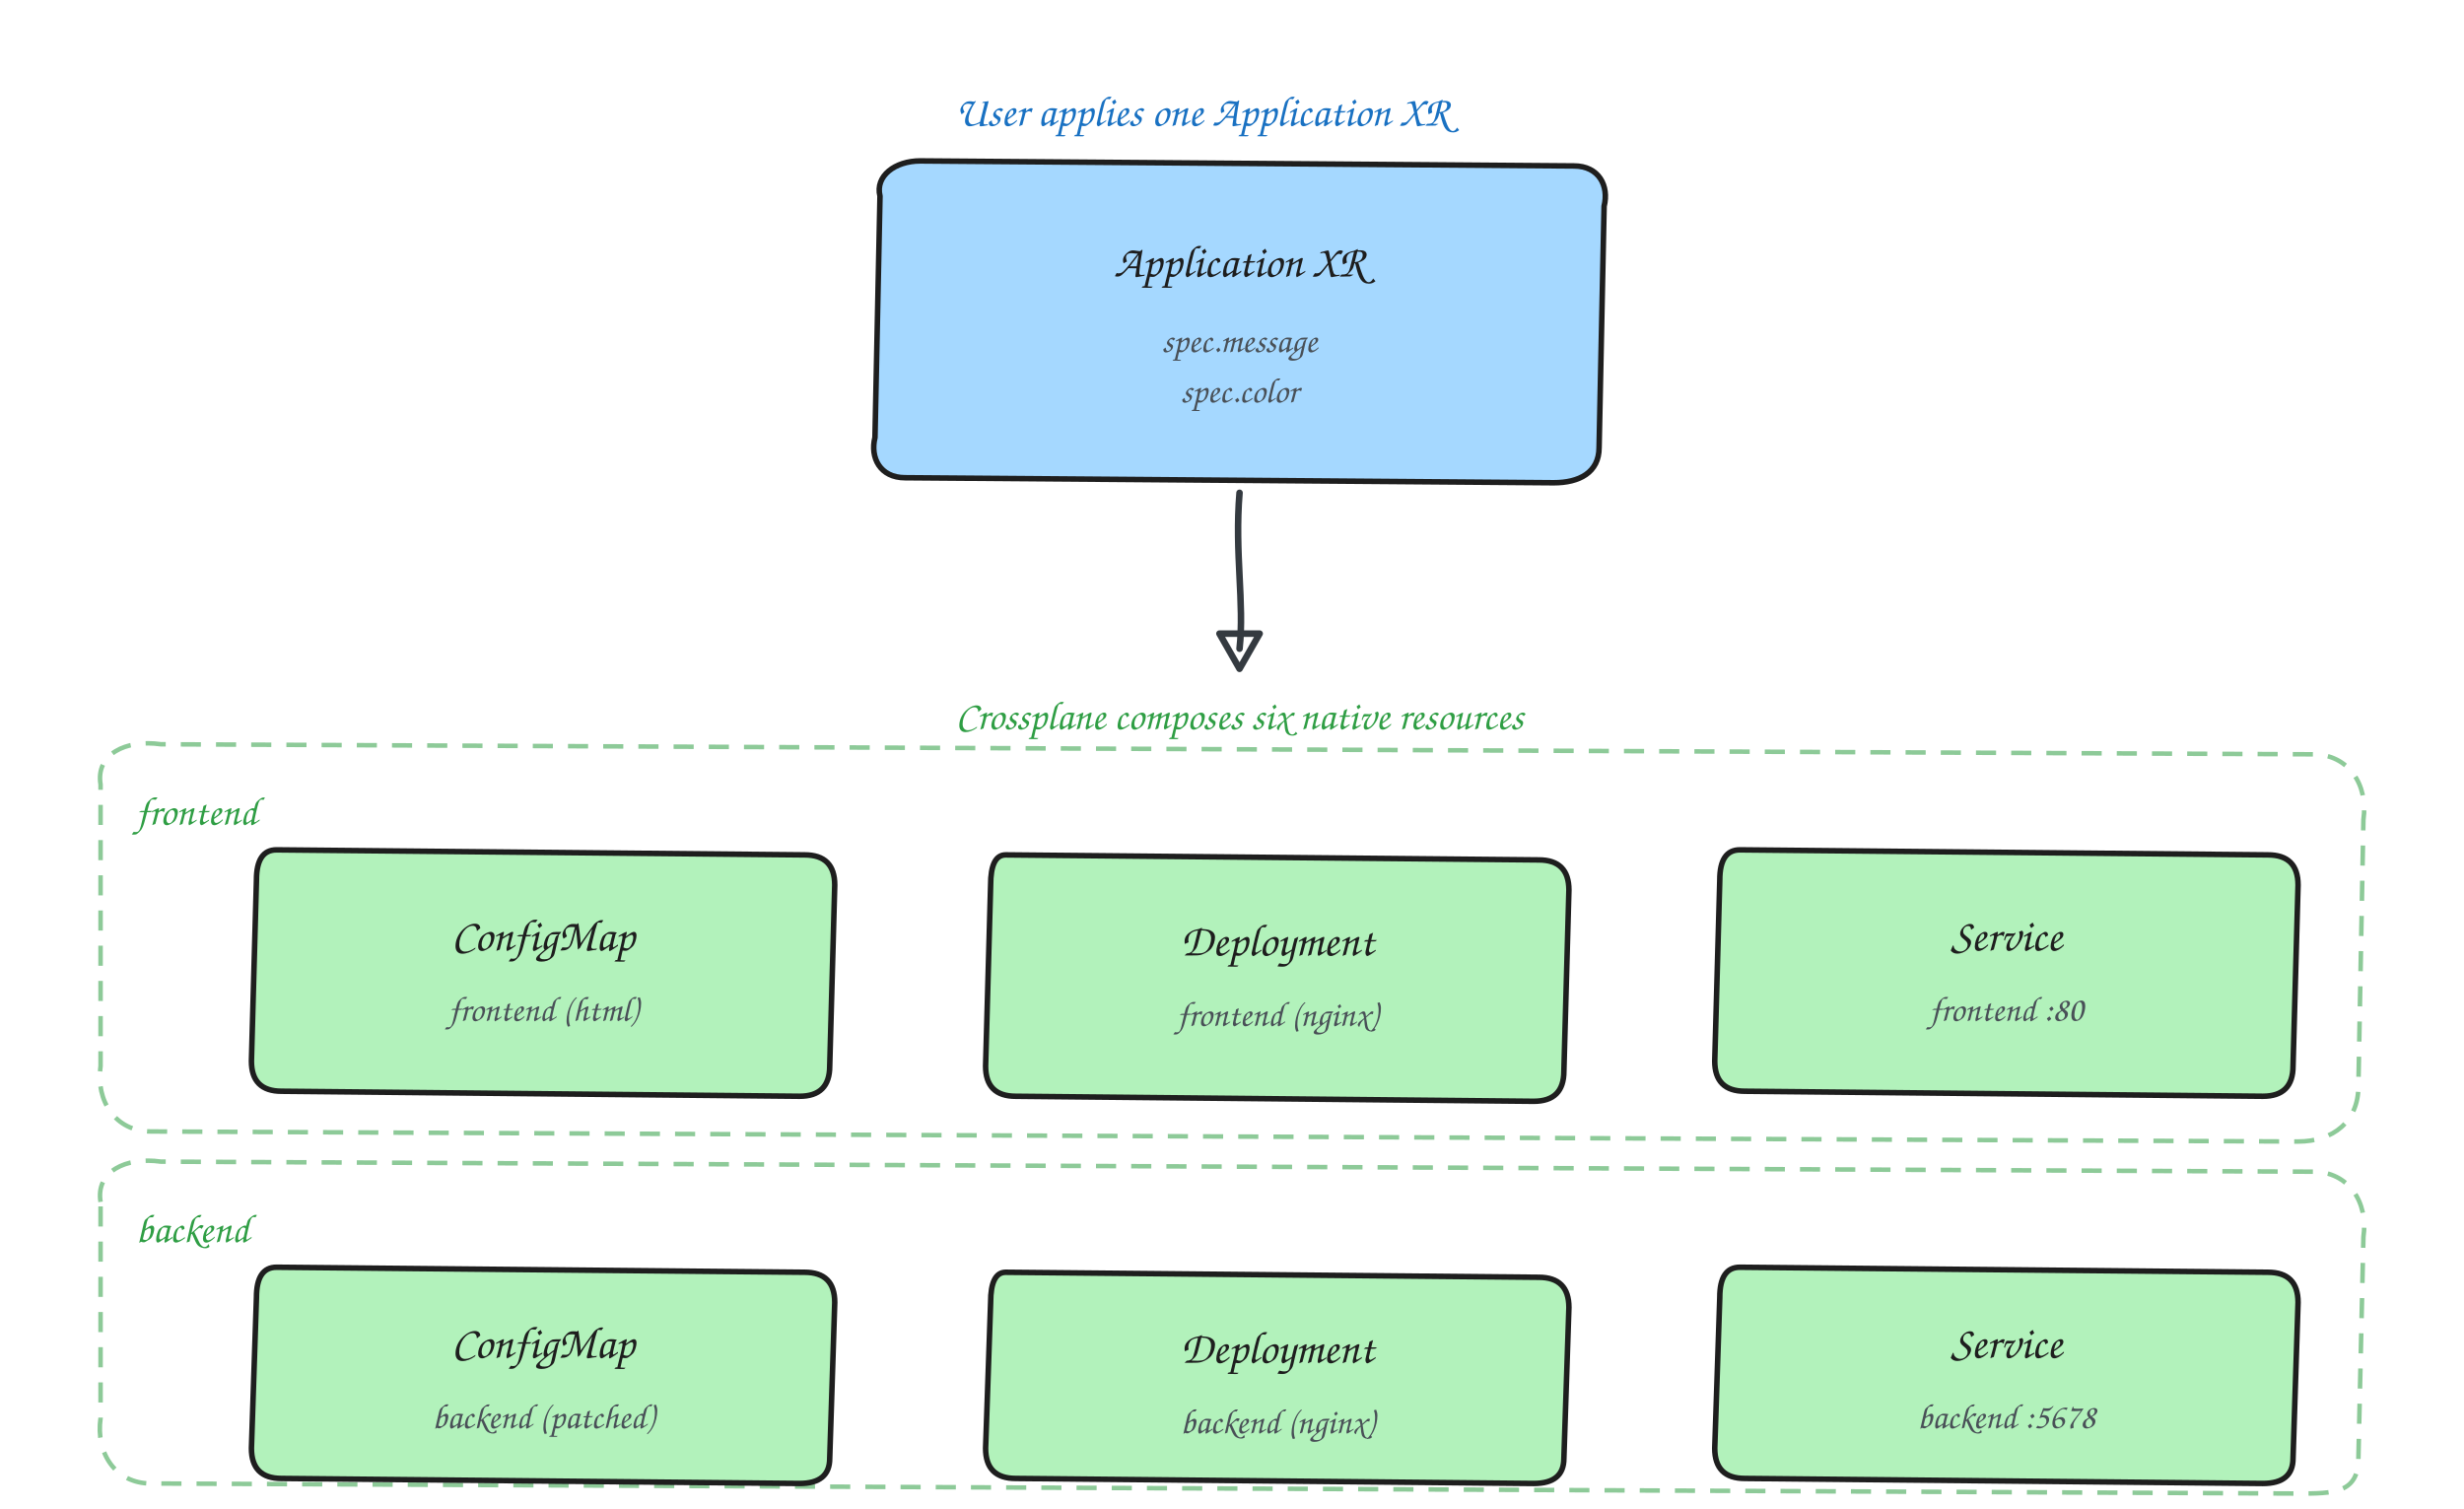
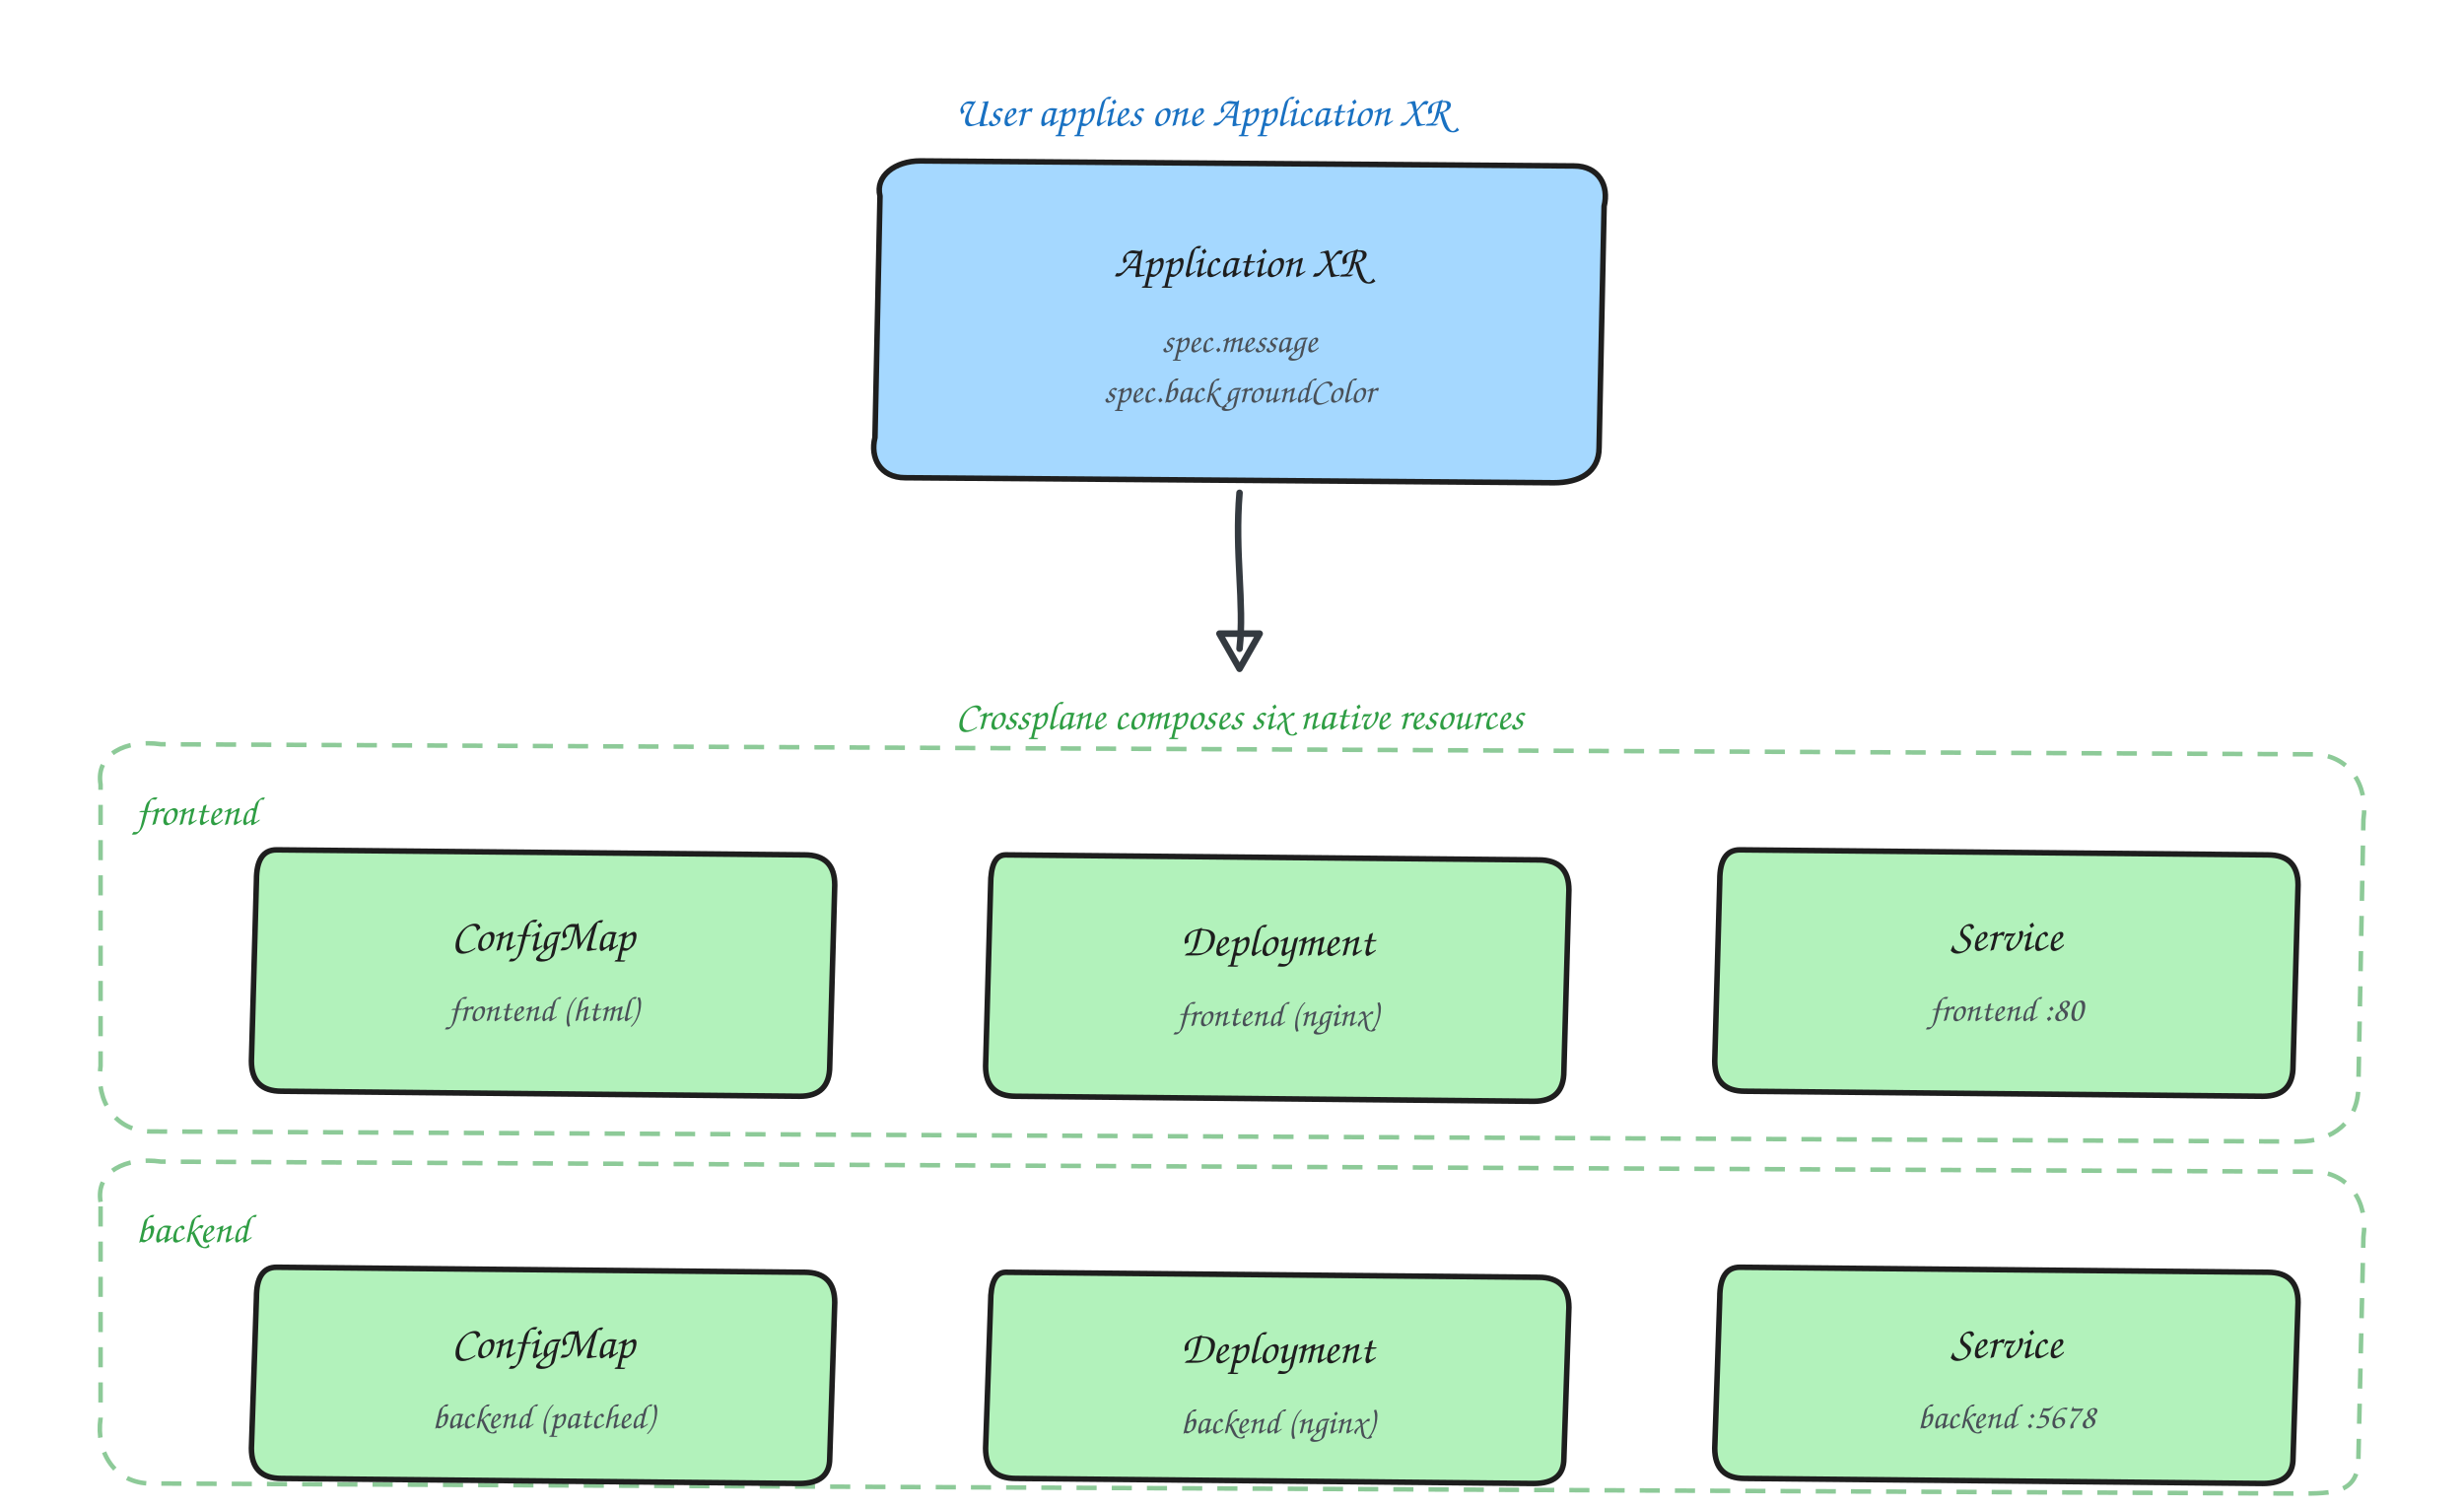
<svg xmlns="http://www.w3.org/2000/svg" viewBox="0 0 980 600" font-family="'Comic Sans MS', 'Segoe Print', 'Bradley Hand', cursive" font-size="18">
  <style>
    .label { fill: #1e1e1e; }
    .muted { fill: #495057; font-size: 14px; }
    .user-label  { fill: #1971c2; font-size: 17px; font-style: italic; }
    .out-label   { fill: #2f9e44; font-size: 16px; font-style: italic; }
    .box-fill-blue   { fill: #a5d8ff; }
    .box-fill-green  { fill: #b2f2bb; }
    .box-stroke      { stroke: #1e1e1e; stroke-width: 2.2; fill-opacity: 1; stroke-linejoin: round; stroke-linecap: round; }
    .arrow           { stroke: #343a40; stroke-width: 2.6; fill: none; stroke-linecap: round; stroke-linejoin: round; }
    .group-outline   { stroke: #2f9e44; stroke-width: 1.8; fill: none; stroke-dasharray: 8 6; opacity: 0.55; }
  </style>
  <text class="user-label" x="380" y="50">User applies one Application XR</text>
  <g>
    <path class="box-fill-blue box-stroke" d="M 350 78              C 348 70, 356 64, 366 64              L 626 66              C 636 66, 640 74, 638 82              L 636 178              C 636 188, 628 192, 618 192              L 360 190              C 350 190, 346 182, 348 174 Z" />
    <text class="label" text-anchor="middle" x="493" y="110">Application XR</text>
    <text class="muted" text-anchor="middle" x="493" y="140">spec.message</text>
-     <text class="muted" text-anchor="middle" x="493" y="160">spec.color</text>
+     <text class="muted" text-anchor="middle" x="493" y="160">spec.backgroundColor</text>
  </g>
  <path class="arrow" d="M 493 196 C 491 220, 495 240, 493 258" />
  <polygon class="arrow" fill="#343a40" points="493,266 485,252 501,252" />
  <text class="out-label" text-anchor="middle" x="493" y="290">Crossplane composes six native resources</text>
  <path class="group-outline" d="M 40 312            C 38 300, 50 294, 64 296            L 920 300            C 934 300, 942 312, 940 326            L 938 432            C 938 446, 928 454, 914 454            L 60 450            C 46 450, 38 438, 40 424 Z" />
  <text class="out-label" x="54" y="328">frontend</text>
  <path class="group-outline" d="M 40 478            C 38 466, 50 460, 64 462            L 920 466            C 934 466, 942 478, 940 492            L 938 580            C 938 594, 928 594, 914 594            L 60 590            C 46 590, 38 578, 40 564 Z" />
  <text class="out-label" x="54" y="494">backend</text>
  <g>
    <path class="box-fill-green box-stroke" d="M 110 338 L 320 340 Q 332 340 332 352 L 330 424 Q 330 436 318 436 L 112 434 Q 100 434 100 422 L 102 350 Q 102 338 110 338 Z" />
    <text class="label" text-anchor="middle" x="216" y="378">ConfigMap</text>
    <text class="muted" text-anchor="middle" x="216" y="406">frontend (html)</text>
  </g>
  <g>
    <path class="box-fill-green box-stroke" d="M 400 340 L 612 342 Q 624 342 624 354 L 622 426 Q 622 438 610 438 L 404 436 Q 392 436 392 424 L 394 352 Q 394 340 400 340 Z" />
    <text class="label" text-anchor="middle" x="508" y="380">Deployment</text>
    <text class="muted" text-anchor="middle" x="508" y="408">frontend (nginx)</text>
  </g>
  <g>
    <path class="box-fill-green box-stroke" d="M 692 338 L 902 340 Q 914 340 914 352 L 912 424 Q 912 436 900 436 L 694 434 Q 682 434 682 422 L 684 350 Q 684 338 692 338 Z" />
    <text class="label" text-anchor="middle" x="798" y="378">Service</text>
    <text class="muted" text-anchor="middle" x="798" y="406">frontend :80</text>
  </g>
  <g>
    <path class="box-fill-green box-stroke" d="M 110 504 L 320 506 Q 332 506 332 518 L 330 580 Q 330 590 318 590 L 112 588 Q 100 588 100 576 L 102 516 Q 102 504 110 504 Z" />
    <text class="label" text-anchor="middle" x="216" y="540">ConfigMap</text>
    <text class="muted" text-anchor="middle" x="216" y="568">backend (patched)</text>
  </g>
  <g>
    <path class="box-fill-green box-stroke" d="M 400 506 L 612 508 Q 624 508 624 520 L 622 580 Q 622 590 610 590 L 404 588 Q 392 588 392 576 L 394 518 Q 394 506 400 506 Z" />
    <text class="label" text-anchor="middle" x="508" y="542">Deployment</text>
    <text class="muted" text-anchor="middle" x="508" y="570">backend (nginx)</text>
  </g>
  <g>
    <path class="box-fill-green box-stroke" d="M 692 504 L 902 506 Q 914 506 914 518 L 912 580 Q 912 590 900 590 L 694 588 Q 682 588 682 576 L 684 516 Q 684 504 692 504 Z" />
    <text class="label" text-anchor="middle" x="798" y="540">Service</text>
    <text class="muted" text-anchor="middle" x="798" y="568">backend :5678</text>
  </g>
</svg>
